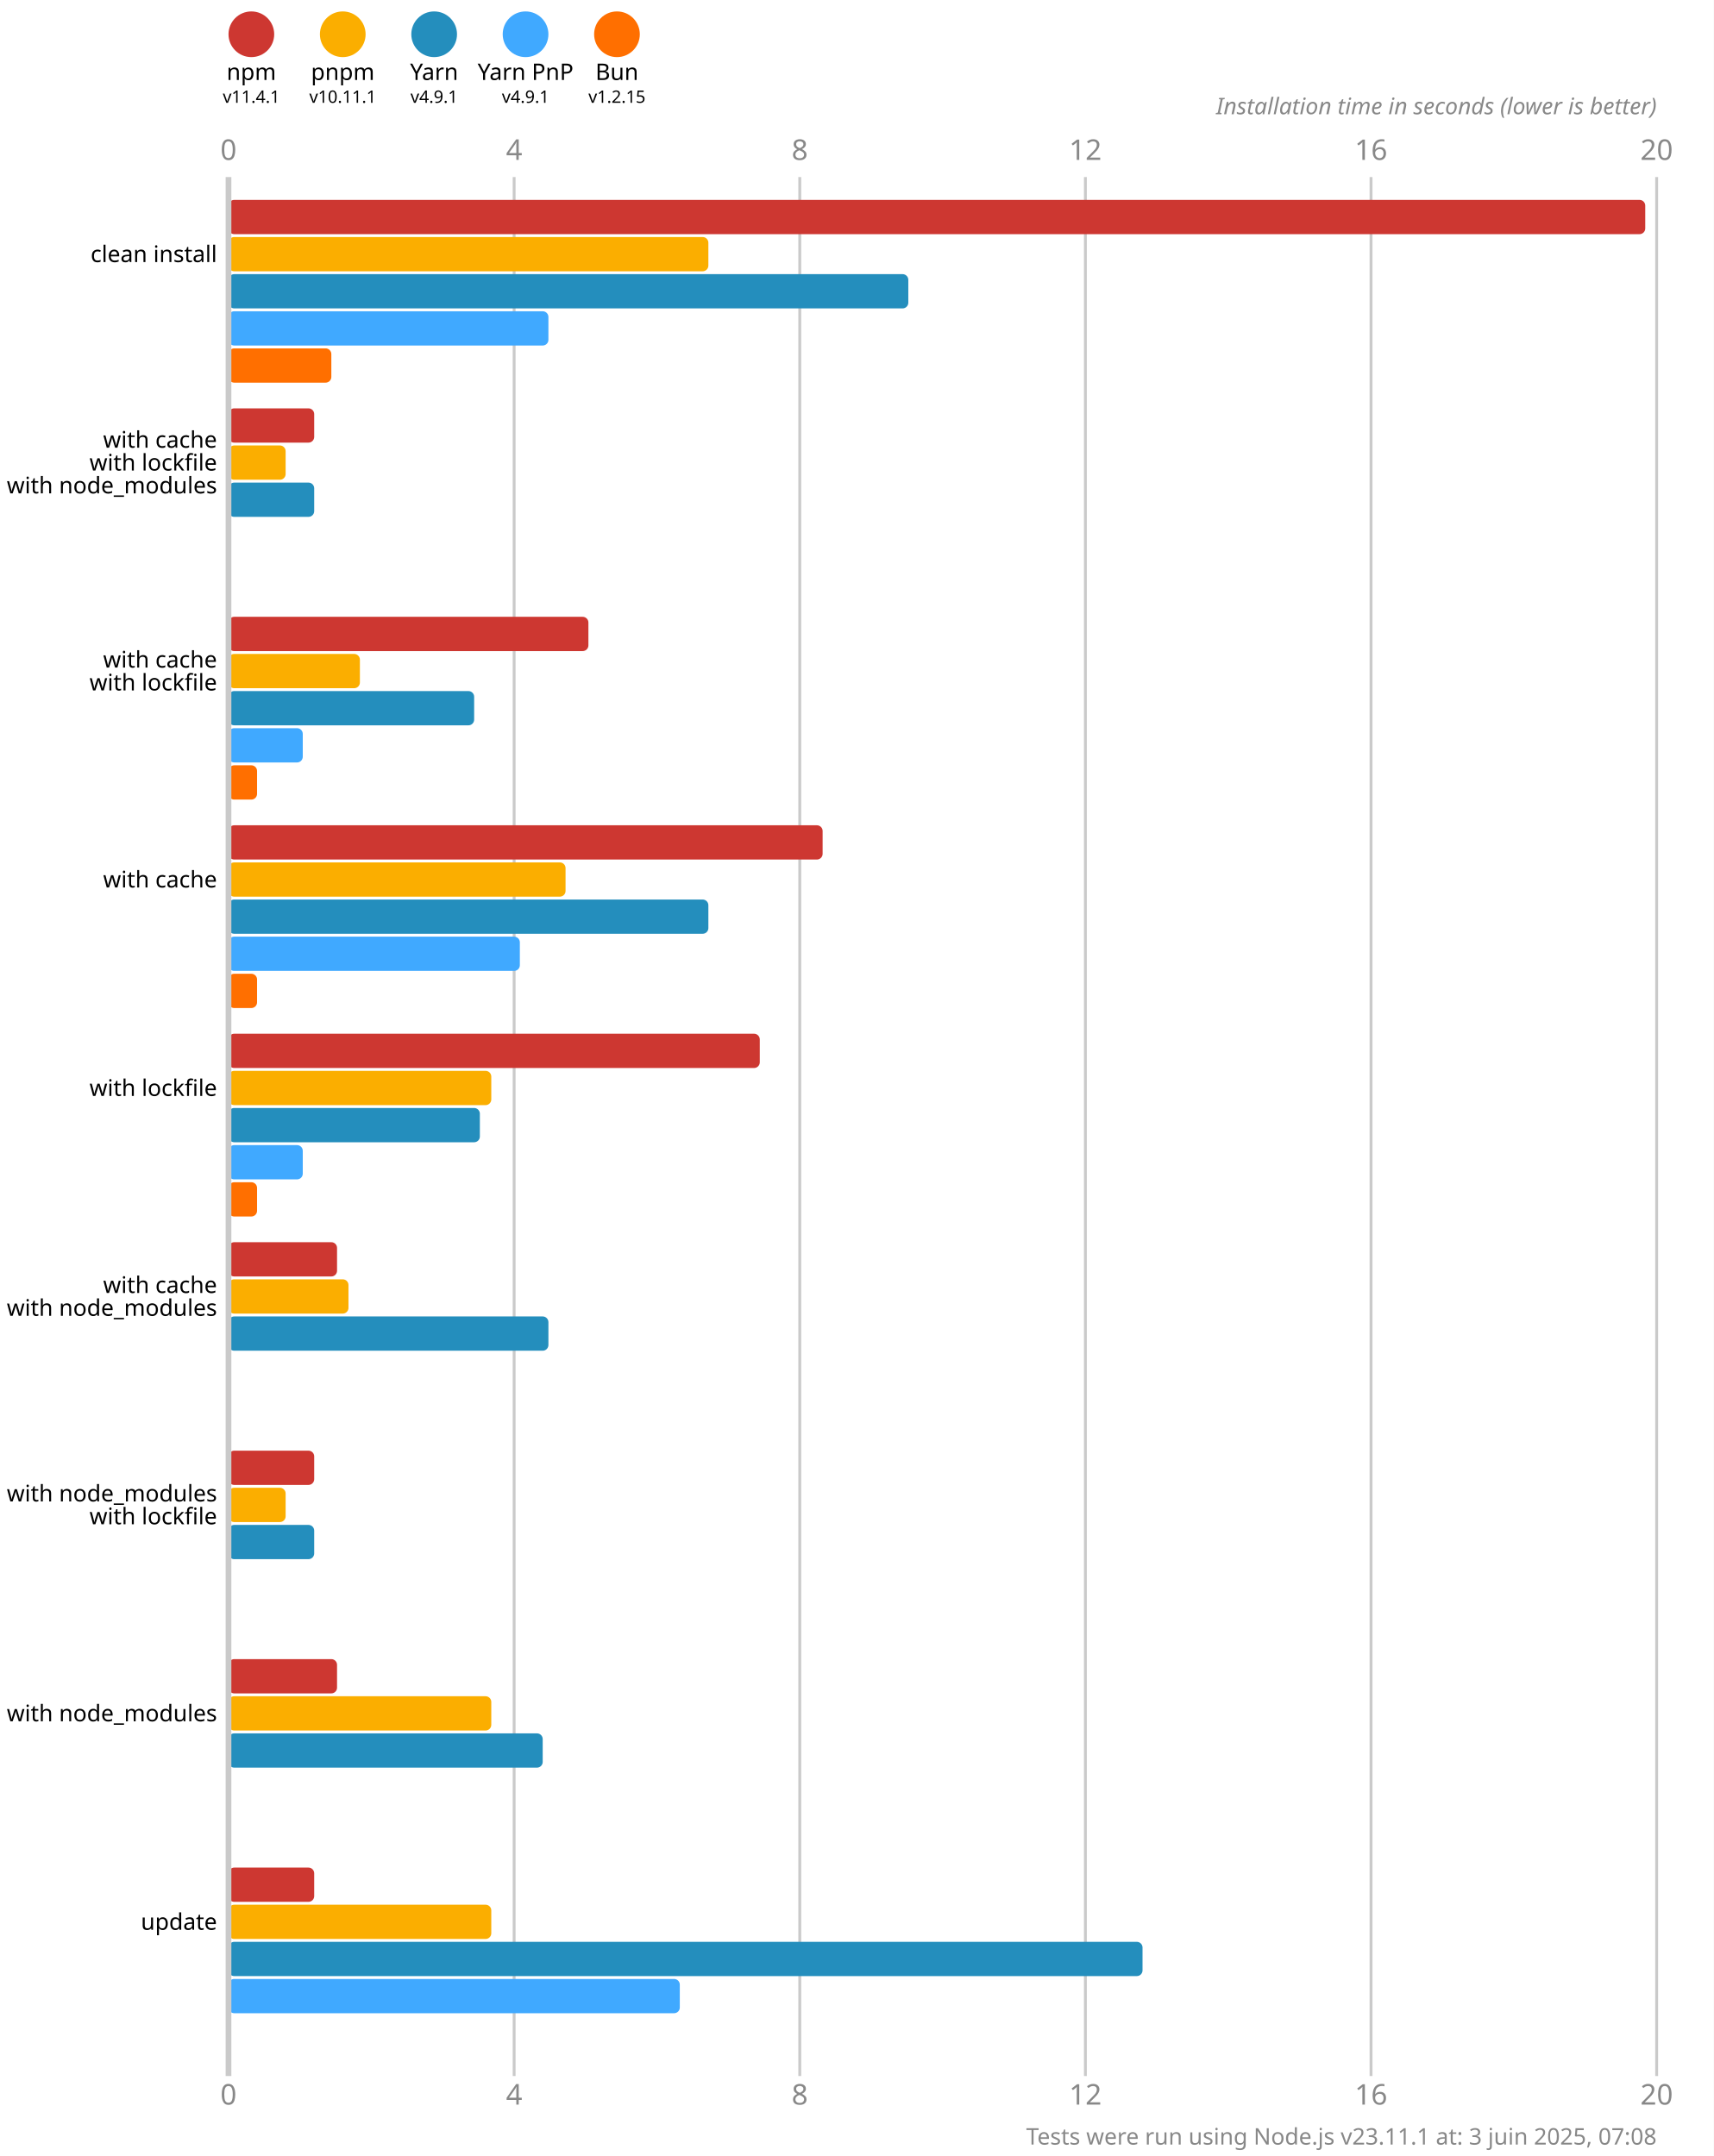
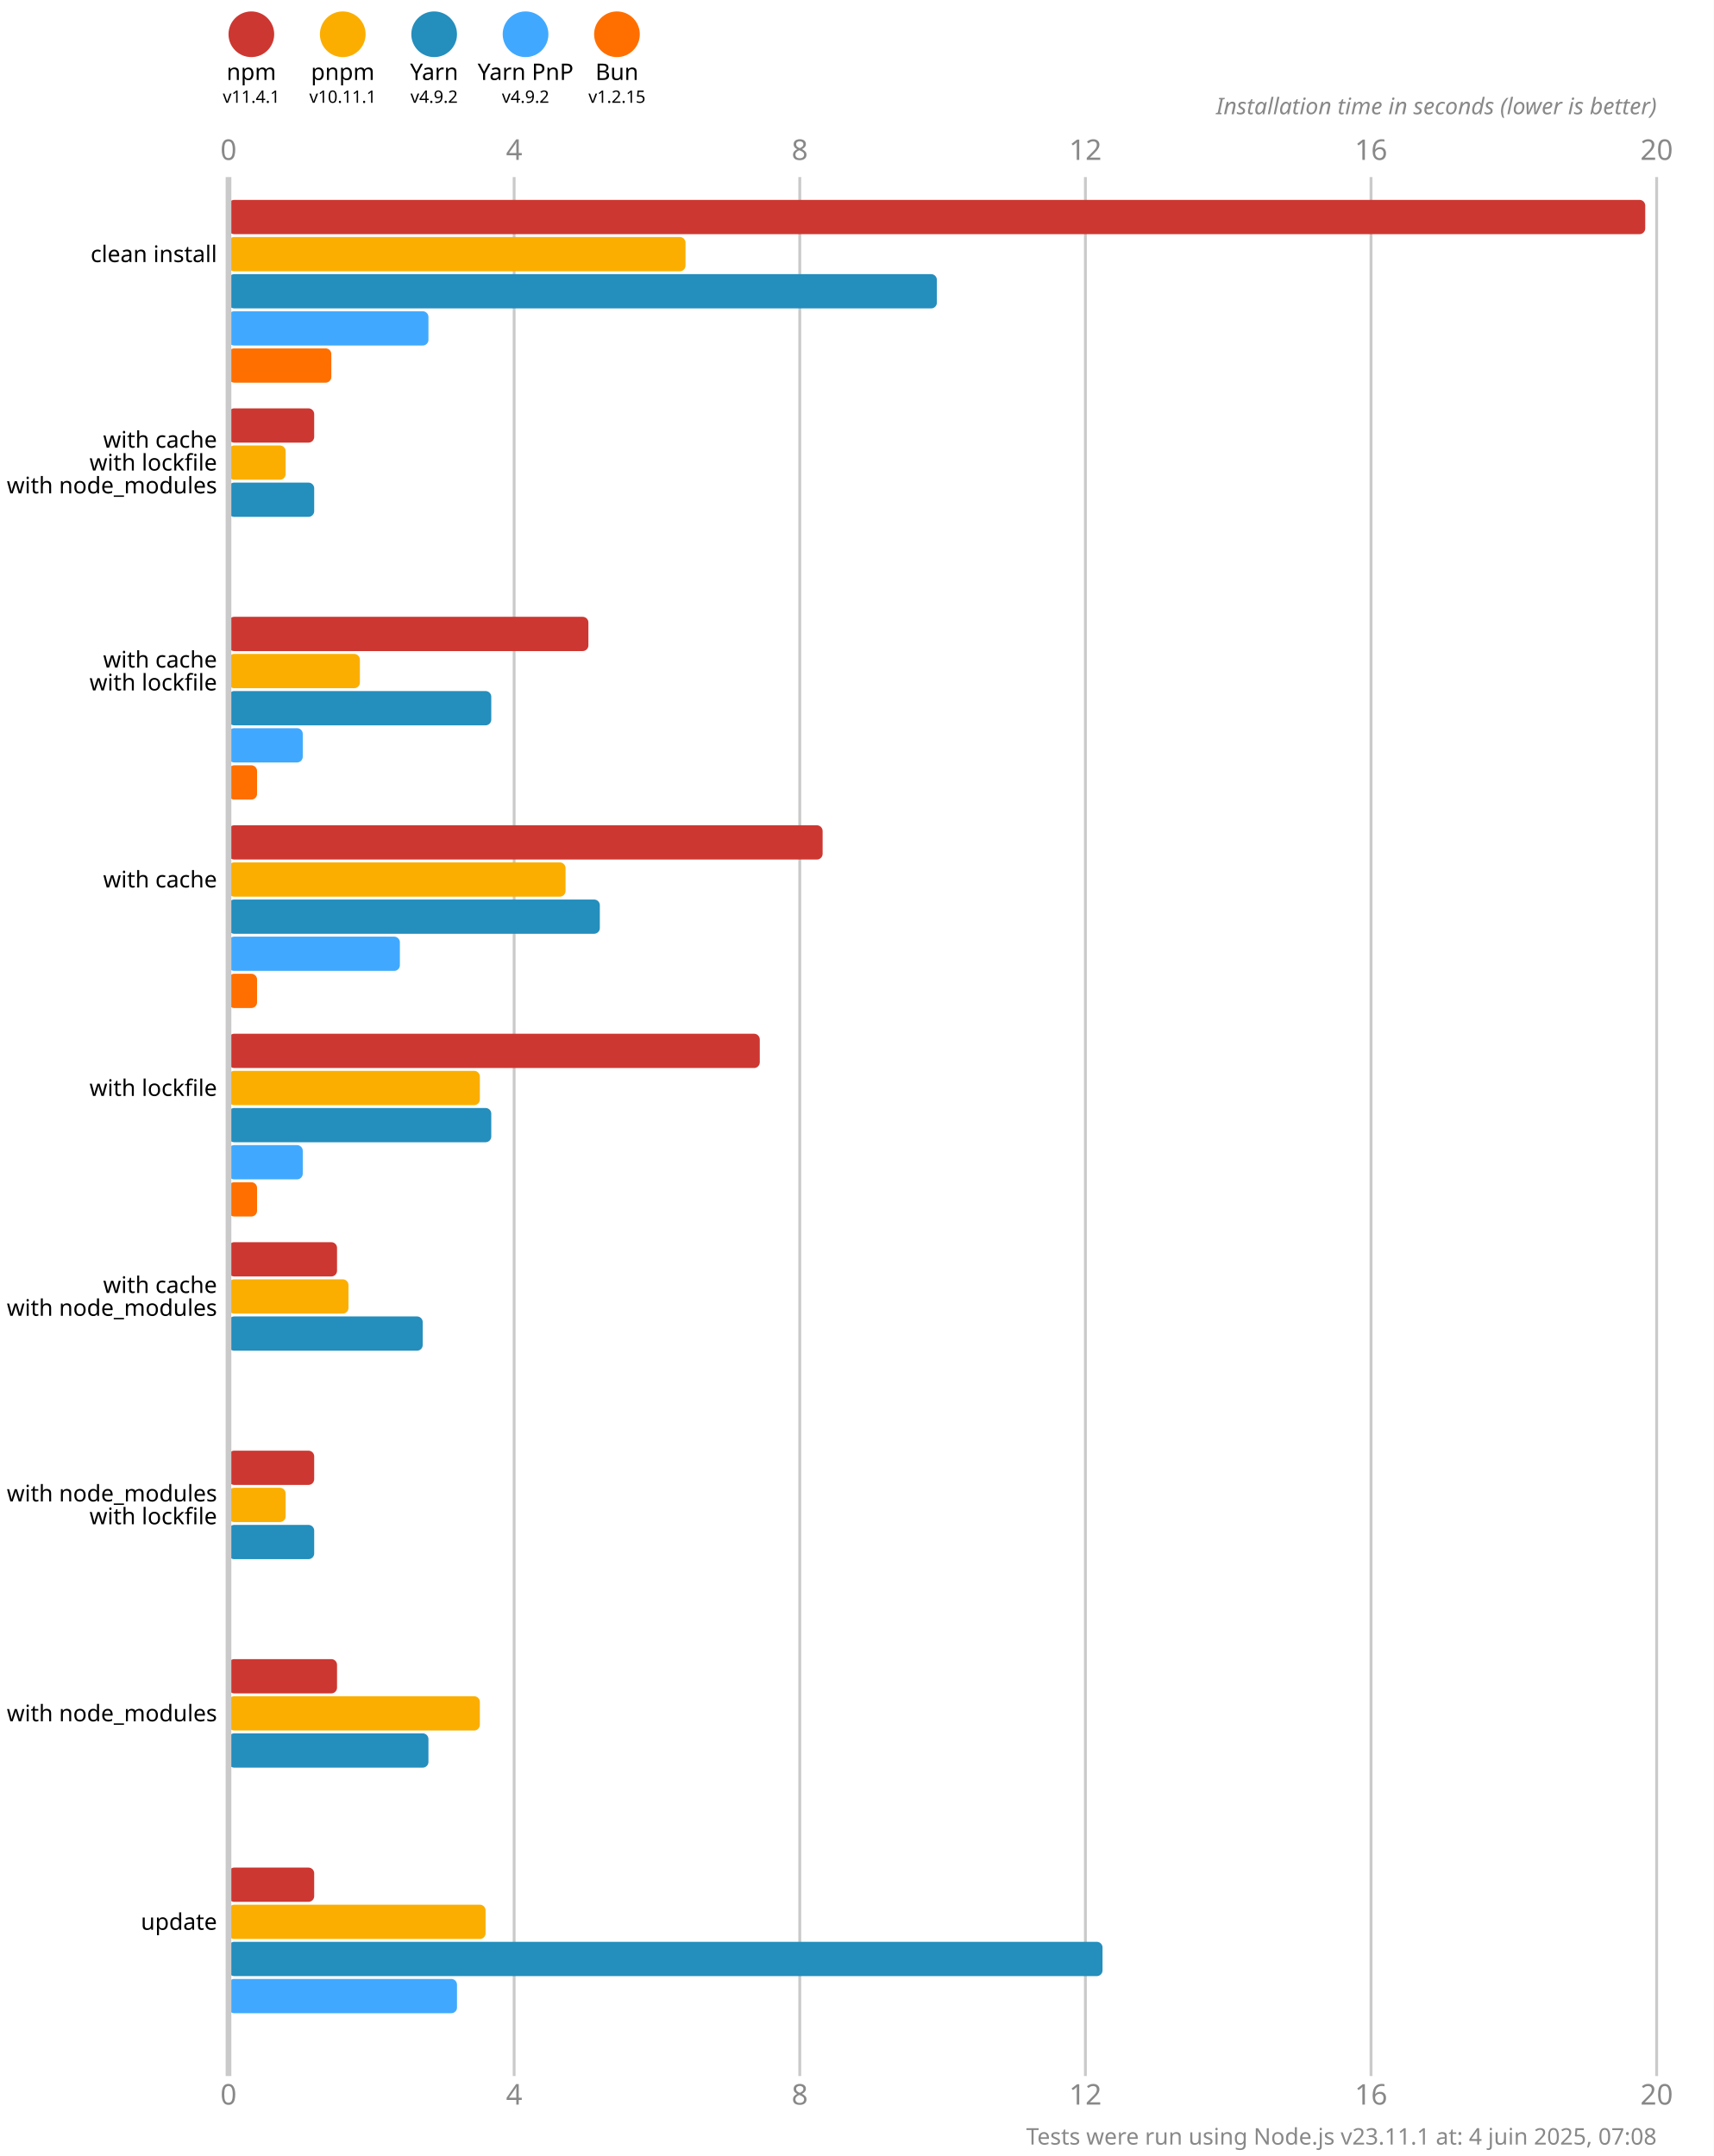
<svg xmlns="http://www.w3.org/2000/svg" version="1.1" viewBox="0 0 300 377.5">
  <style>
    .font { font-family: sans-serif; }
    .s3 { font-size: 3px; }
    .s4 { font-size: 4px; }
    .s5 { font-size: 5px; }
    .line { stroke: #cacaca; }
    .width { stroke-width: 0.5; }
    .text { fill: #888; }
  </style>
  <rect x="0" y="0" width="300" height="377.5" fill="#fff" />
  <circle cx="44" cy="6" r="4" fill="#cd3731" />
  <text x="44" y="14" class="font s4" text-anchor="middle">npm</text>
  <text x="44" y="18" class="font s3" text-anchor="middle">v11.4.1</text>
  <circle cx="60" cy="6" r="4" fill="#fbae00" />
  <text x="60" y="14" class="font s4" text-anchor="middle">pnpm</text>
  <text x="60" y="18" class="font s3" text-anchor="middle">v10.11.1</text>
  <circle cx="76" cy="6" r="4" fill="#248ebd" />
  <text x="76" y="14" class="font s4" text-anchor="middle">Yarn</text>
-   <text x="76" y="18" class="font s3" text-anchor="middle">v4.9.1</text>
+   <text x="76" y="18" class="font s3" text-anchor="middle">v4.9.2</text>
  <circle cx="92" cy="6" r="4" fill="#40a9ff" />
  <text x="92" y="14" class="font s4" text-anchor="middle">Yarn PnP</text>
-   <text x="92" y="18" class="font s3" text-anchor="middle">v4.9.1</text>
+   <text x="92" y="18" class="font s3" text-anchor="middle">v4.9.2</text>
  <circle cx="108" cy="6" r="4" fill="#ff6f00" />
  <text x="108" y="14" class="font s4" text-anchor="middle">Bun</text>
  <text x="108" y="18" class="font s3" text-anchor="middle">v1.2.15</text>
  <text x="40" y="28" class="font s5 text" text-anchor="middle">0</text>
  <text x="40" y="368.5" class="font s5 text" text-anchor="middle">0</text>
  <line x1="90" y1="31" x2="90" y2="363.5" class="line width" />
  <text x="90" y="28" class="font s5 text" text-anchor="middle">4</text>
  <text x="90" y="368.5" class="font s5 text" text-anchor="middle">4</text>
  <line x1="140" y1="31" x2="140" y2="363.5" class="line width" />
  <text x="140" y="28" class="font s5 text" text-anchor="middle">8</text>
  <text x="140" y="368.5" class="font s5 text" text-anchor="middle">8</text>
  <line x1="190" y1="31" x2="190" y2="363.5" class="line width" />
  <text x="190" y="28" class="font s5 text" text-anchor="middle">12</text>
  <text x="190" y="368.5" class="font s5 text" text-anchor="middle">12</text>
  <line x1="240" y1="31" x2="240" y2="363.5" class="line width" />
  <text x="240" y="28" class="font s5 text" text-anchor="middle">16</text>
  <text x="240" y="368.5" class="font s5 text" text-anchor="middle">16</text>
  <line x1="290" y1="31" x2="290" y2="363.5" class="line width" />
  <text x="290" y="28" class="font s5 text" text-anchor="middle">20</text>
  <text x="290" y="368.5" class="font s5 text" text-anchor="middle">20</text>
  <text x="290" y="20" class="font s4 text" font-style="italic" text-anchor="end">Installation time in seconds (lower is better)</text>
  <rect x="40" y="35" width="248" height="6" fill="#cd3731" rx="1" ry="1" />
-   <rect x="40" y="41.5" width="84" height="6" fill="#fbae00" rx="1" ry="1" />
-   <rect x="40" y="48" width="119" height="6" fill="#248ebd" rx="1" ry="1" />
-   <rect x="40" y="54.5" width="56" height="6" fill="#40a9ff" rx="1" ry="1" />
+   <rect x="40" y="41.5" width="80" height="6" fill="#fbae00" rx="1" ry="1" />
+   <rect x="40" y="48" width="124" height="6" fill="#248ebd" rx="1" ry="1" />
+   <rect x="40" y="54.5" width="35" height="6" fill="#40a9ff" rx="1" ry="1" />
  <rect x="40" y="61" width="18" height="6" fill="#ff6f00" rx="1" ry="1" />
  <rect x="40" y="71.5" width="15" height="6" fill="#cd3731" rx="1" ry="1" />
  <rect x="40" y="78" width="10" height="6" fill="#fbae00" rx="1" ry="1" />
  <rect x="40" y="84.5" width="15" height="6" fill="#248ebd" rx="1" ry="1" />
  <rect x="40" y="91" width="0" height="6" fill="#40a9ff" rx="1" ry="1" />
  <rect x="40" y="97.5" width="0" height="6" fill="#ff6f00" rx="1" ry="1" />
  <rect x="40" y="108" width="63" height="6" fill="#cd3731" rx="1" ry="1" />
  <rect x="40" y="114.5" width="23" height="6" fill="#fbae00" rx="1" ry="1" />
-   <rect x="40" y="121" width="43" height="6" fill="#248ebd" rx="1" ry="1" />
+   <rect x="40" y="121" width="46" height="6" fill="#248ebd" rx="1" ry="1" />
  <rect x="40" y="127.5" width="13" height="6" fill="#40a9ff" rx="1" ry="1" />
  <rect x="40" y="134" width="5" height="6" fill="#ff6f00" rx="1" ry="1" />
  <rect x="40" y="144.5" width="104" height="6" fill="#cd3731" rx="1" ry="1" />
  <rect x="40" y="151" width="59" height="6" fill="#fbae00" rx="1" ry="1" />
-   <rect x="40" y="157.5" width="84" height="6" fill="#248ebd" rx="1" ry="1" />
-   <rect x="40" y="164" width="51" height="6" fill="#40a9ff" rx="1" ry="1" />
+   <rect x="40" y="157.5" width="65" height="6" fill="#248ebd" rx="1" ry="1" />
+   <rect x="40" y="164" width="30" height="6" fill="#40a9ff" rx="1" ry="1" />
  <rect x="40" y="170.5" width="5" height="6" fill="#ff6f00" rx="1" ry="1" />
  <rect x="40" y="181" width="93" height="6" fill="#cd3731" rx="1" ry="1" />
-   <rect x="40" y="187.5" width="46" height="6" fill="#fbae00" rx="1" ry="1" />
-   <rect x="40" y="194" width="44" height="6" fill="#248ebd" rx="1" ry="1" />
+   <rect x="40" y="187.5" width="44" height="6" fill="#fbae00" rx="1" ry="1" />
+   <rect x="40" y="194" width="46" height="6" fill="#248ebd" rx="1" ry="1" />
  <rect x="40" y="200.5" width="13" height="6" fill="#40a9ff" rx="1" ry="1" />
  <rect x="40" y="207" width="5" height="6" fill="#ff6f00" rx="1" ry="1" />
  <rect x="40" y="217.5" width="19" height="6" fill="#cd3731" rx="1" ry="1" />
  <rect x="40" y="224" width="21" height="6" fill="#fbae00" rx="1" ry="1" />
-   <rect x="40" y="230.5" width="56" height="6" fill="#248ebd" rx="1" ry="1" />
+   <rect x="40" y="230.5" width="34" height="6" fill="#248ebd" rx="1" ry="1" />
  <rect x="40" y="237" width="0" height="6" fill="#40a9ff" rx="1" ry="1" />
  <rect x="40" y="243.5" width="0" height="6" fill="#ff6f00" rx="1" ry="1" />
  <rect x="40" y="254" width="15" height="6" fill="#cd3731" rx="1" ry="1" />
  <rect x="40" y="260.5" width="10" height="6" fill="#fbae00" rx="1" ry="1" />
  <rect x="40" y="267" width="15" height="6" fill="#248ebd" rx="1" ry="1" />
  <rect x="40" y="273.5" width="0" height="6" fill="#40a9ff" rx="1" ry="1" />
  <rect x="40" y="280" width="0" height="6" fill="#ff6f00" rx="1" ry="1" />
  <rect x="40" y="290.5" width="19" height="6" fill="#cd3731" rx="1" ry="1" />
-   <rect x="40" y="297" width="46" height="6" fill="#fbae00" rx="1" ry="1" />
-   <rect x="40" y="303.5" width="55" height="6" fill="#248ebd" rx="1" ry="1" />
+   <rect x="40" y="297" width="44" height="6" fill="#fbae00" rx="1" ry="1" />
+   <rect x="40" y="303.5" width="35" height="6" fill="#248ebd" rx="1" ry="1" />
  <rect x="40" y="310" width="0" height="6" fill="#40a9ff" rx="1" ry="1" />
  <rect x="40" y="316.5" width="0" height="6" fill="#ff6f00" rx="1" ry="1" />
  <rect x="40" y="327" width="15" height="6" fill="#cd3731" rx="1" ry="1" />
-   <rect x="40" y="333.5" width="46" height="6" fill="#fbae00" rx="1" ry="1" />
-   <rect x="40" y="340" width="160" height="6" fill="#248ebd" rx="1" ry="1" />
-   <rect x="40" y="346.5" width="79" height="6" fill="#40a9ff" rx="1" ry="1" />
+   <rect x="40" y="333.5" width="45" height="6" fill="#fbae00" rx="1" ry="1" />
+   <rect x="40" y="340" width="153" height="6" fill="#248ebd" rx="1" ry="1" />
+   <rect x="40" y="346.5" width="40" height="6" fill="#40a9ff" rx="1" ry="1" />
  <rect x="40" y="353" width="0" height="6" fill="#ff6f00" rx="1" ry="1" />
  <line x1="40" y1="31" x2="40" y2="363.5" class="line" />
  <text x="38" y="44.5" class="font s4" dominant-baseline="middle" text-anchor="end">clean install</text>
  <text x="38" y="77" class="font s4" dominant-baseline="middle" text-anchor="end">with cache</text>
  <text x="38" y="81" class="font s4" dominant-baseline="middle" text-anchor="end">with lockfile</text>
  <text x="38" y="85" class="font s4" dominant-baseline="middle" text-anchor="end">with node_modules</text>
  <text x="38" y="115.5" class="font s4" dominant-baseline="middle" text-anchor="end">with cache</text>
  <text x="38" y="119.5" class="font s4" dominant-baseline="middle" text-anchor="end">with lockfile</text>
  <text x="38" y="154" class="font s4" dominant-baseline="middle" text-anchor="end">with cache</text>
  <text x="38" y="190.5" class="font s4" dominant-baseline="middle" text-anchor="end">with lockfile</text>
  <text x="38" y="225" class="font s4" dominant-baseline="middle" text-anchor="end">with cache</text>
  <text x="38" y="229" class="font s4" dominant-baseline="middle" text-anchor="end">with node_modules</text>
  <text x="38" y="261.5" class="font s4" dominant-baseline="middle" text-anchor="end">with node_modules</text>
  <text x="38" y="265.5" class="font s4" dominant-baseline="middle" text-anchor="end">with lockfile</text>
  <text x="38" y="300" class="font s4" dominant-baseline="middle" text-anchor="end">with node_modules</text>
  <text x="38" y="336.5" class="font s4" dominant-baseline="middle" text-anchor="end">update</text>
-   <text x="290" y="375.5" class="font s4 text" text-anchor="end">Tests were run using Node.js v23.11.1 at: 3 juin 2025, 07:08</text>
+   <text x="290" y="375.5" class="font s4 text" text-anchor="end">Tests were run using Node.js v23.11.1 at: 4 juin 2025, 07:08</text>
</svg>
